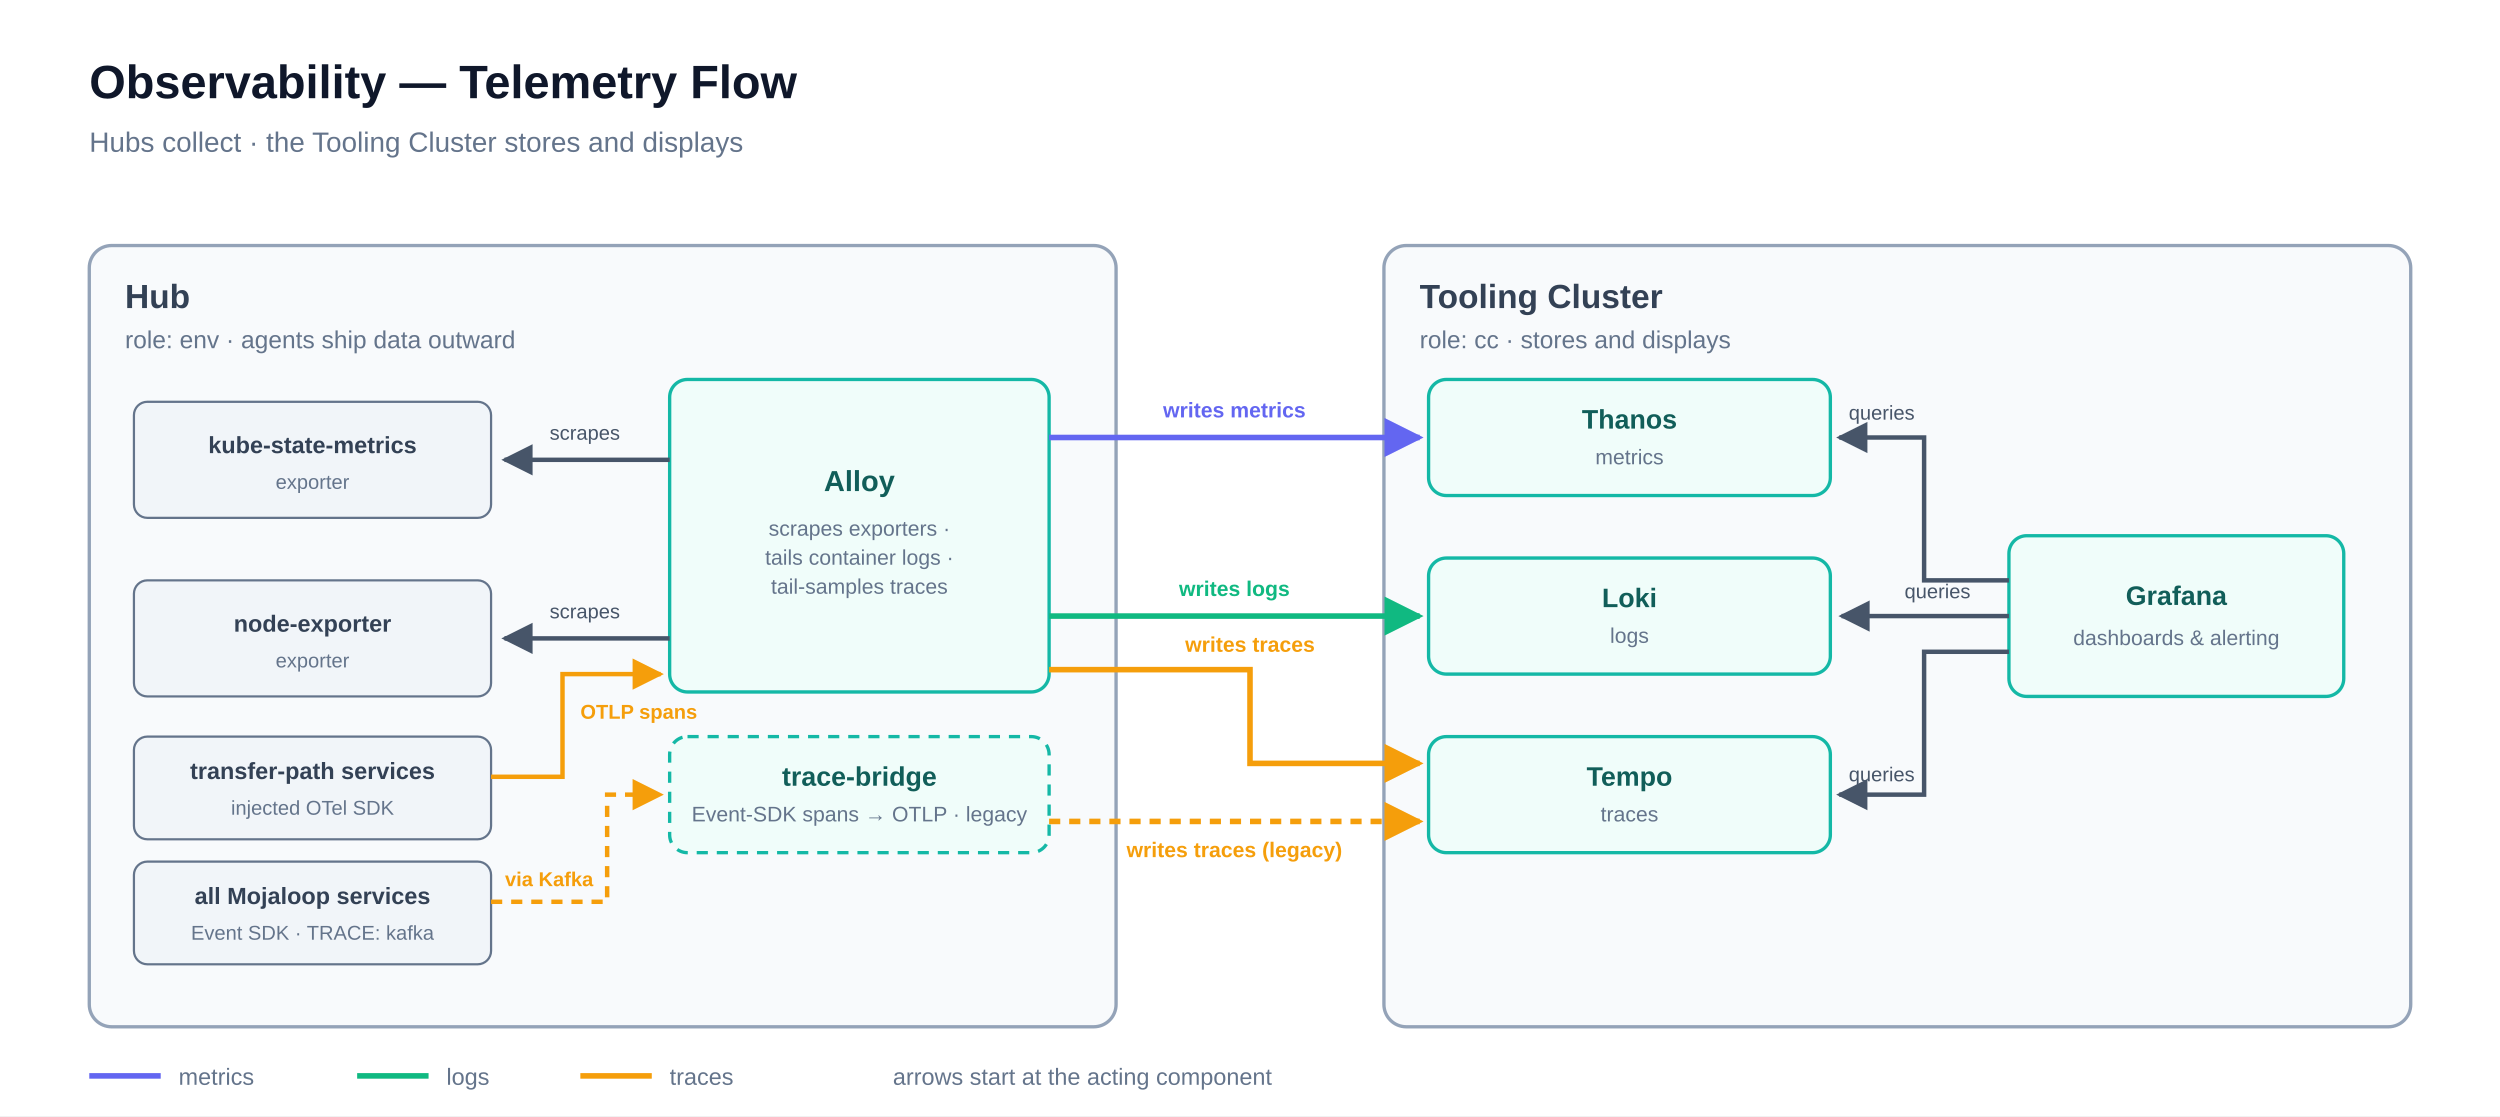
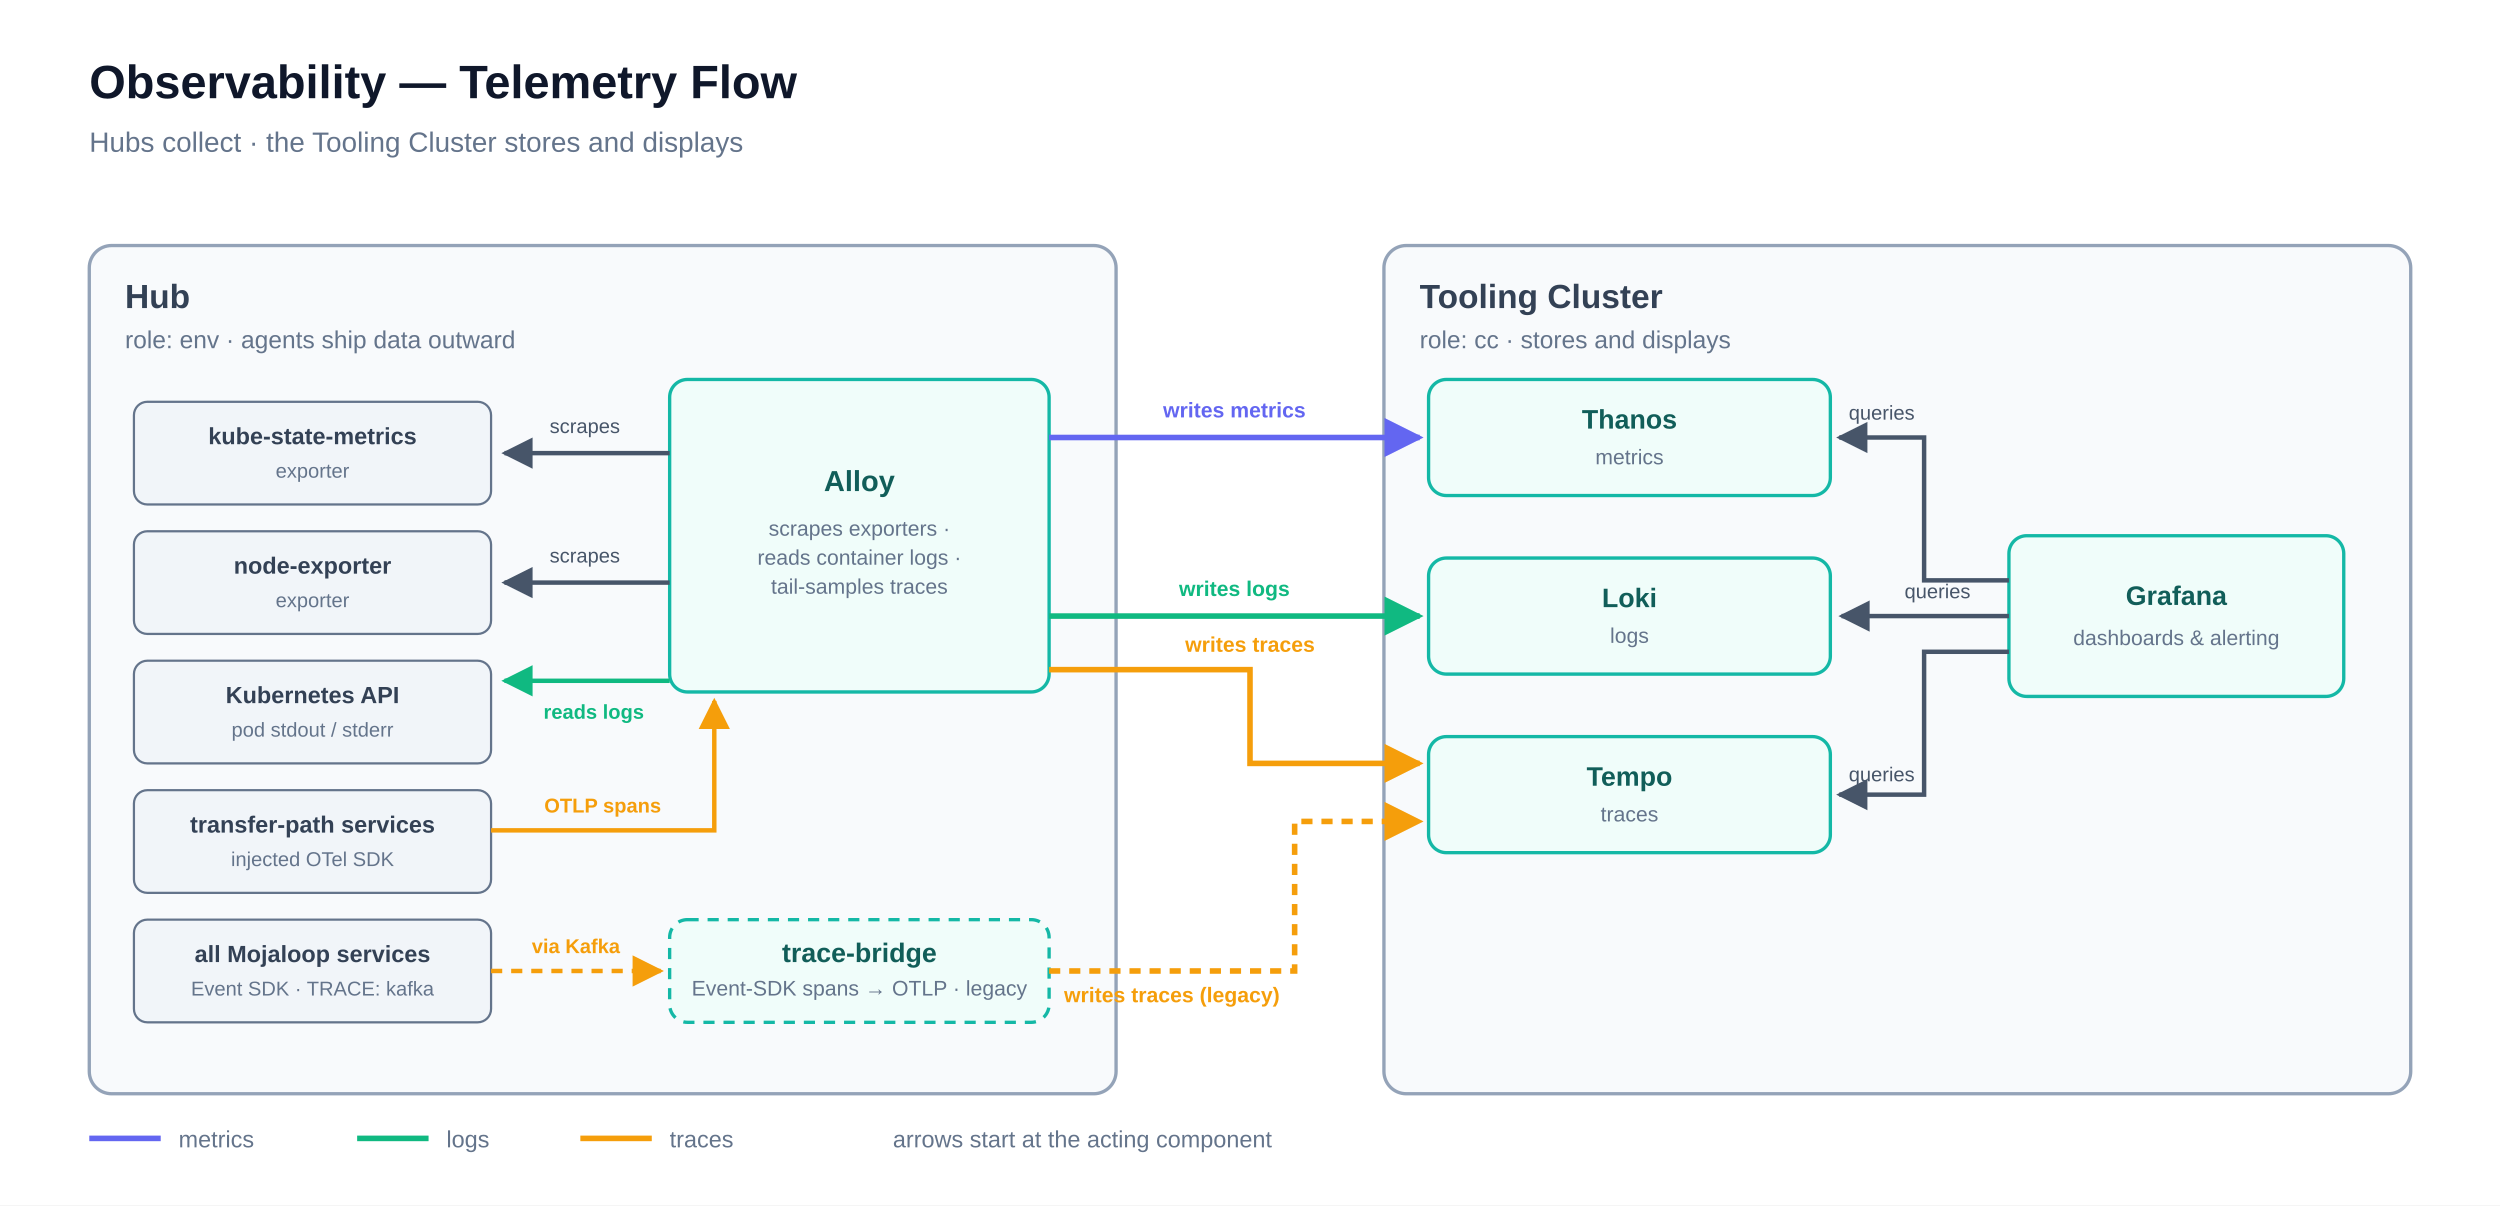
- <svg xmlns="http://www.w3.org/2000/svg" viewBox="0 0 1120 500" font-family="Helvetica Neue, Arial, sans-serif">
+ <svg xmlns="http://www.w3.org/2000/svg" viewBox="0 0 1120 540" font-family="Helvetica Neue, Arial, sans-serif">
  <defs>
    <marker id="arrow" viewBox="0 0 10 10" refX="9" refY="5" markerWidth="7" markerHeight="7" orient="auto-start-reverse">
      <path d="M0,0 L10,5 L0,10 z" fill="#475569" />
    </marker>
    <marker id="arrowIndigo" viewBox="0 0 10 10" refX="9" refY="5" markerWidth="7" markerHeight="7" orient="auto-start-reverse">
      <path d="M0,0 L10,5 L0,10 z" fill="#6366f1" />
    </marker>
    <marker id="arrowEmerald" viewBox="0 0 10 10" refX="9" refY="5" markerWidth="7" markerHeight="7" orient="auto-start-reverse">
      <path d="M0,0 L10,5 L0,10 z" fill="#10b981" />
    </marker>
    <marker id="arrowAmber" viewBox="0 0 10 10" refX="9" refY="5" markerWidth="7" markerHeight="7" orient="auto-start-reverse">
      <path d="M0,0 L10,5 L0,10 z" fill="#f59e0b" />
    </marker>
  </defs>
-   <rect x="0" y="0" width="1120" height="500" fill="#ffffff" />
+   <rect x="0" y="0" width="1120" height="540" fill="#ffffff" />
  <text x="40" y="44" font-size="21" font-weight="700" fill="#0f172a">Observability — Telemetry Flow</text>
  <text x="40" y="68" font-size="12.5" fill="#64748b">Hubs collect · the Tooling Cluster stores and displays</text>
-   <rect x="40" y="110" width="460" height="350" rx="10" fill="#f8fafc" stroke="#94a3b8" stroke-width="1.5" />
+   <rect x="40" y="110" width="460" height="380" rx="10" fill="#f8fafc" stroke="#94a3b8" stroke-width="1.5" />
  <text x="56" y="138" font-size="15" font-weight="700" fill="#334155">Hub</text>
  <text x="56" y="156" font-size="11" fill="#64748b">role: env · agents ship data outward</text>
-   <rect x="60" y="180" width="160" height="52" rx="6" fill="#f1f5f9" stroke="#64748b" />
-   <text x="140" y="203" font-size="10.5" font-weight="700" fill="#334155" text-anchor="middle">kube-state-metrics</text>
-   <text x="140" y="219" font-size="9" fill="#64748b" text-anchor="middle">exporter</text>
-   <rect x="60" y="260" width="160" height="52" rx="6" fill="#f1f5f9" stroke="#64748b" />
-   <text x="140" y="283" font-size="10.5" font-weight="700" fill="#334155" text-anchor="middle">node-exporter</text>
-   <text x="140" y="299" font-size="9" fill="#64748b" text-anchor="middle">exporter</text>
-   <rect x="60" y="330" width="160" height="46" rx="6" fill="#f1f5f9" stroke="#64748b" />
-   <text x="140" y="349" font-size="10.5" font-weight="700" fill="#334155" text-anchor="middle">transfer-path services</text>
-   <text x="140" y="365" font-size="9" fill="#64748b" text-anchor="middle">injected OTel SDK</text>
-   <rect x="60" y="386" width="160" height="46" rx="6" fill="#f1f5f9" stroke="#64748b" />
-   <text x="140" y="405" font-size="10.5" font-weight="700" fill="#334155" text-anchor="middle">all Mojaloop services</text>
-   <text x="140" y="421" font-size="9" fill="#64748b" text-anchor="middle">Event SDK · TRACE: kafka</text>
+   <rect x="60" y="180" width="160" height="46" rx="6" fill="#f1f5f9" stroke="#64748b" />
+   <text x="140" y="199" font-size="10.5" font-weight="700" fill="#334155" text-anchor="middle">kube-state-metrics</text>
+   <text x="140" y="214" font-size="9" fill="#64748b" text-anchor="middle">exporter</text>
+   <rect x="60" y="238" width="160" height="46" rx="6" fill="#f1f5f9" stroke="#64748b" />
+   <text x="140" y="257" font-size="10.5" font-weight="700" fill="#334155" text-anchor="middle">node-exporter</text>
+   <text x="140" y="272" font-size="9" fill="#64748b" text-anchor="middle">exporter</text>
+   <rect x="60" y="296" width="160" height="46" rx="6" fill="#f1f5f9" stroke="#64748b" />
+   <text x="140" y="315" font-size="10.5" font-weight="700" fill="#334155" text-anchor="middle">Kubernetes API</text>
+   <text x="140" y="330" font-size="9" fill="#64748b" text-anchor="middle">pod stdout / stderr</text>
+   <rect x="60" y="354" width="160" height="46" rx="6" fill="#f1f5f9" stroke="#64748b" />
+   <text x="140" y="373" font-size="10.5" font-weight="700" fill="#334155" text-anchor="middle">transfer-path services</text>
+   <text x="140" y="388" font-size="9" fill="#64748b" text-anchor="middle">injected OTel SDK</text>
+   <rect x="60" y="412" width="160" height="46" rx="6" fill="#f1f5f9" stroke="#64748b" />
+   <text x="140" y="431" font-size="10.5" font-weight="700" fill="#334155" text-anchor="middle">all Mojaloop services</text>
+   <text x="140" y="446" font-size="9" fill="#64748b" text-anchor="middle">Event SDK · TRACE: kafka</text>
  <rect x="300" y="170" width="170" height="140" rx="8" fill="#f0fdfa" stroke="#14b8a6" stroke-width="1.5" />
  <text x="385" y="220" font-size="13" font-weight="700" fill="#115e59" text-anchor="middle">Alloy</text>
  <text x="385" y="240" font-size="9.5" fill="#64748b" text-anchor="middle">scrapes exporters ·</text>
-   <text x="385" y="253" font-size="9.5" fill="#64748b" text-anchor="middle">tails container logs ·</text>
+   <text x="385" y="253" font-size="9.5" fill="#64748b" text-anchor="middle">reads container logs ·</text>
  <text x="385" y="266" font-size="9.5" fill="#64748b" text-anchor="middle">tail-samples traces</text>
-   <rect x="300" y="330" width="170" height="52" rx="8" fill="#f0fdfa" stroke="#14b8a6" stroke-width="1.5" stroke-dasharray="5 4" />
-   <text x="385" y="352" font-size="12" font-weight="700" fill="#115e59" text-anchor="middle">trace-bridge</text>
-   <text x="385" y="368" font-size="9.5" fill="#64748b" text-anchor="middle">Event-SDK spans → OTLP · legacy</text>
-   <line x1="300" y1="206" x2="226" y2="206" stroke="#475569" stroke-width="2" marker-end="url(#arrow)" />
-   <text x="262" y="197" font-size="9" fill="#475569" text-anchor="middle">scrapes</text>
-   <line x1="300" y1="286" x2="226" y2="286" stroke="#475569" stroke-width="2" marker-end="url(#arrow)" />
-   <text x="262" y="277" font-size="9" fill="#475569" text-anchor="middle">scrapes</text>
-   <polyline points="220,348 252,348 252,302 296,302" fill="none" stroke="#f59e0b" stroke-width="2" marker-end="url(#arrowAmber)" />
-   <text x="260" y="322" font-size="9" font-weight="600" fill="#f59e0b" text-anchor="start">OTLP spans</text>
-   <polyline points="220,404 272,404 272,356 296,356" fill="none" stroke="#f59e0b" stroke-width="2" stroke-dasharray="5 4" marker-end="url(#arrowAmber)" />
-   <text x="246" y="397" font-size="9" font-weight="600" fill="#f59e0b" text-anchor="middle">via Kafka</text>
-   <rect x="620" y="110" width="460" height="350" rx="10" fill="#f8fafc" stroke="#94a3b8" stroke-width="1.5" />
+   <rect x="300" y="412" width="170" height="46" rx="8" fill="#f0fdfa" stroke="#14b8a6" stroke-width="1.5" stroke-dasharray="5 4" />
+   <text x="385" y="431" font-size="12" font-weight="700" fill="#115e59" text-anchor="middle">trace-bridge</text>
+   <text x="385" y="446" font-size="9.5" fill="#64748b" text-anchor="middle">Event-SDK spans → OTLP · legacy</text>
+   <line x1="300" y1="203" x2="226" y2="203" stroke="#475569" stroke-width="2" marker-end="url(#arrow)" />
+   <text x="262" y="194" font-size="9" fill="#475569" text-anchor="middle">scrapes</text>
+   <line x1="300" y1="261" x2="226" y2="261" stroke="#475569" stroke-width="2" marker-end="url(#arrow)" />
+   <text x="262" y="252" font-size="9" fill="#475569" text-anchor="middle">scrapes</text>
+   <line x1="300" y1="305" x2="226" y2="305" stroke="#10b981" stroke-width="2" marker-end="url(#arrowEmerald)" />
+   <text x="266" y="322" font-size="9" font-weight="600" fill="#10b981" text-anchor="middle">reads logs</text>
+   <polyline points="220,372 320,372 320,314" fill="none" stroke="#f59e0b" stroke-width="2" marker-end="url(#arrowAmber)" />
+   <text x="270" y="364" font-size="9" font-weight="600" fill="#f59e0b" text-anchor="middle">OTLP spans</text>
+   <line x1="220" y1="435" x2="296" y2="435" stroke="#f59e0b" stroke-width="2" stroke-dasharray="5 4" marker-end="url(#arrowAmber)" />
+   <text x="258" y="427" font-size="9" font-weight="600" fill="#f59e0b" text-anchor="middle">via Kafka</text>
+   <rect x="620" y="110" width="460" height="380" rx="10" fill="#f8fafc" stroke="#94a3b8" stroke-width="1.5" />
  <text x="636" y="138" font-size="15" font-weight="700" fill="#334155">Tooling Cluster</text>
  <text x="636" y="156" font-size="11" fill="#64748b">role: cc · stores and displays</text>
  <rect x="640" y="170" width="180" height="52" rx="8" fill="#f0fdfa" stroke="#14b8a6" stroke-width="1.5" />
  <text x="730" y="192" font-size="12" font-weight="700" fill="#115e59" text-anchor="middle">Thanos</text>
  <text x="730" y="208" font-size="9.5" fill="#64748b" text-anchor="middle">metrics</text>
  <rect x="640" y="250" width="180" height="52" rx="8" fill="#f0fdfa" stroke="#14b8a6" stroke-width="1.5" />
  <text x="730" y="272" font-size="12" font-weight="700" fill="#115e59" text-anchor="middle">Loki</text>
  <text x="730" y="288" font-size="9.5" fill="#64748b" text-anchor="middle">logs</text>
  <rect x="640" y="330" width="180" height="52" rx="8" fill="#f0fdfa" stroke="#14b8a6" stroke-width="1.5" />
  <text x="730" y="352" font-size="12" font-weight="700" fill="#115e59" text-anchor="middle">Tempo</text>
  <text x="730" y="368" font-size="9.5" fill="#64748b" text-anchor="middle">traces</text>
  <rect x="900" y="240" width="150" height="72" rx="8" fill="#f0fdfa" stroke="#14b8a6" stroke-width="1.5" />
  <text x="975" y="271" font-size="12" font-weight="700" fill="#115e59" text-anchor="middle">Grafana</text>
  <text x="975" y="289" font-size="9.5" fill="#64748b" text-anchor="middle">dashboards &amp; alerting</text>
  <polyline points="900,260 862,260 862,196 824,196" fill="none" stroke="#475569" stroke-width="2" marker-end="url(#arrow)" />
  <text x="843" y="188" font-size="9" fill="#475569" text-anchor="middle">queries</text>
  <line x1="900" y1="276" x2="825" y2="276" stroke="#475569" stroke-width="2" marker-end="url(#arrow)" />
  <text x="868" y="268" font-size="9" fill="#475569" text-anchor="middle">queries</text>
  <polyline points="900,292 862,292 862,356 824,356" fill="none" stroke="#475569" stroke-width="2" marker-end="url(#arrow)" />
  <text x="843" y="350" font-size="9" fill="#475569" text-anchor="middle">queries</text>
  <line x1="470" y1="196" x2="636" y2="196" stroke="#6366f1" stroke-width="2.5" marker-end="url(#arrowIndigo)" />
  <text x="553" y="187" font-size="9.5" font-weight="600" fill="#6366f1" text-anchor="middle">writes metrics</text>
  <line x1="470" y1="276" x2="636" y2="276" stroke="#10b981" stroke-width="2.5" marker-end="url(#arrowEmerald)" />
  <text x="553" y="267" font-size="9.5" font-weight="600" fill="#10b981" text-anchor="middle">writes logs</text>
  <polyline points="470,300 560,300 560,342 636,342" fill="none" stroke="#f59e0b" stroke-width="2.5" marker-end="url(#arrowAmber)" />
  <text x="560" y="292" font-size="9.5" font-weight="600" fill="#f59e0b" text-anchor="middle">writes traces</text>
-   <line x1="470" y1="368" x2="636" y2="368" stroke="#f59e0b" stroke-width="2.5" stroke-dasharray="5 4" marker-end="url(#arrowAmber)" />
-   <text x="553" y="384" font-size="9.5" font-weight="600" fill="#f59e0b" text-anchor="middle">writes traces (legacy)</text>
-   <line x1="40" y1="482" x2="72" y2="482" stroke="#6366f1" stroke-width="2.5" />
-   <text x="80" y="486" font-size="10.5" fill="#64748b">metrics</text>
-   <line x1="160" y1="482" x2="192" y2="482" stroke="#10b981" stroke-width="2.5" />
-   <text x="200" y="486" font-size="10.5" fill="#64748b">logs</text>
-   <line x1="260" y1="482" x2="292" y2="482" stroke="#f59e0b" stroke-width="2.5" />
-   <text x="300" y="486" font-size="10.5" fill="#64748b">traces</text>
-   <text x="400" y="486" font-size="10.5" fill="#64748b">arrows start at the acting component</text>
+   <polyline points="470,435 580,435 580,368 636,368" fill="none" stroke="#f59e0b" stroke-width="2.5" stroke-dasharray="5 4" marker-end="url(#arrowAmber)" />
+   <text x="525" y="449" font-size="9.5" font-weight="600" fill="#f59e0b" text-anchor="middle">writes traces (legacy)</text>
+   <line x1="40" y1="510" x2="72" y2="510" stroke="#6366f1" stroke-width="2.5" />
+   <text x="80" y="514" font-size="10.5" fill="#64748b">metrics</text>
+   <line x1="160" y1="510" x2="192" y2="510" stroke="#10b981" stroke-width="2.5" />
+   <text x="200" y="514" font-size="10.5" fill="#64748b">logs</text>
+   <line x1="260" y1="510" x2="292" y2="510" stroke="#f59e0b" stroke-width="2.5" />
+   <text x="300" y="514" font-size="10.5" fill="#64748b">traces</text>
+   <text x="400" y="514" font-size="10.5" fill="#64748b">arrows start at the acting component</text>
</svg>
